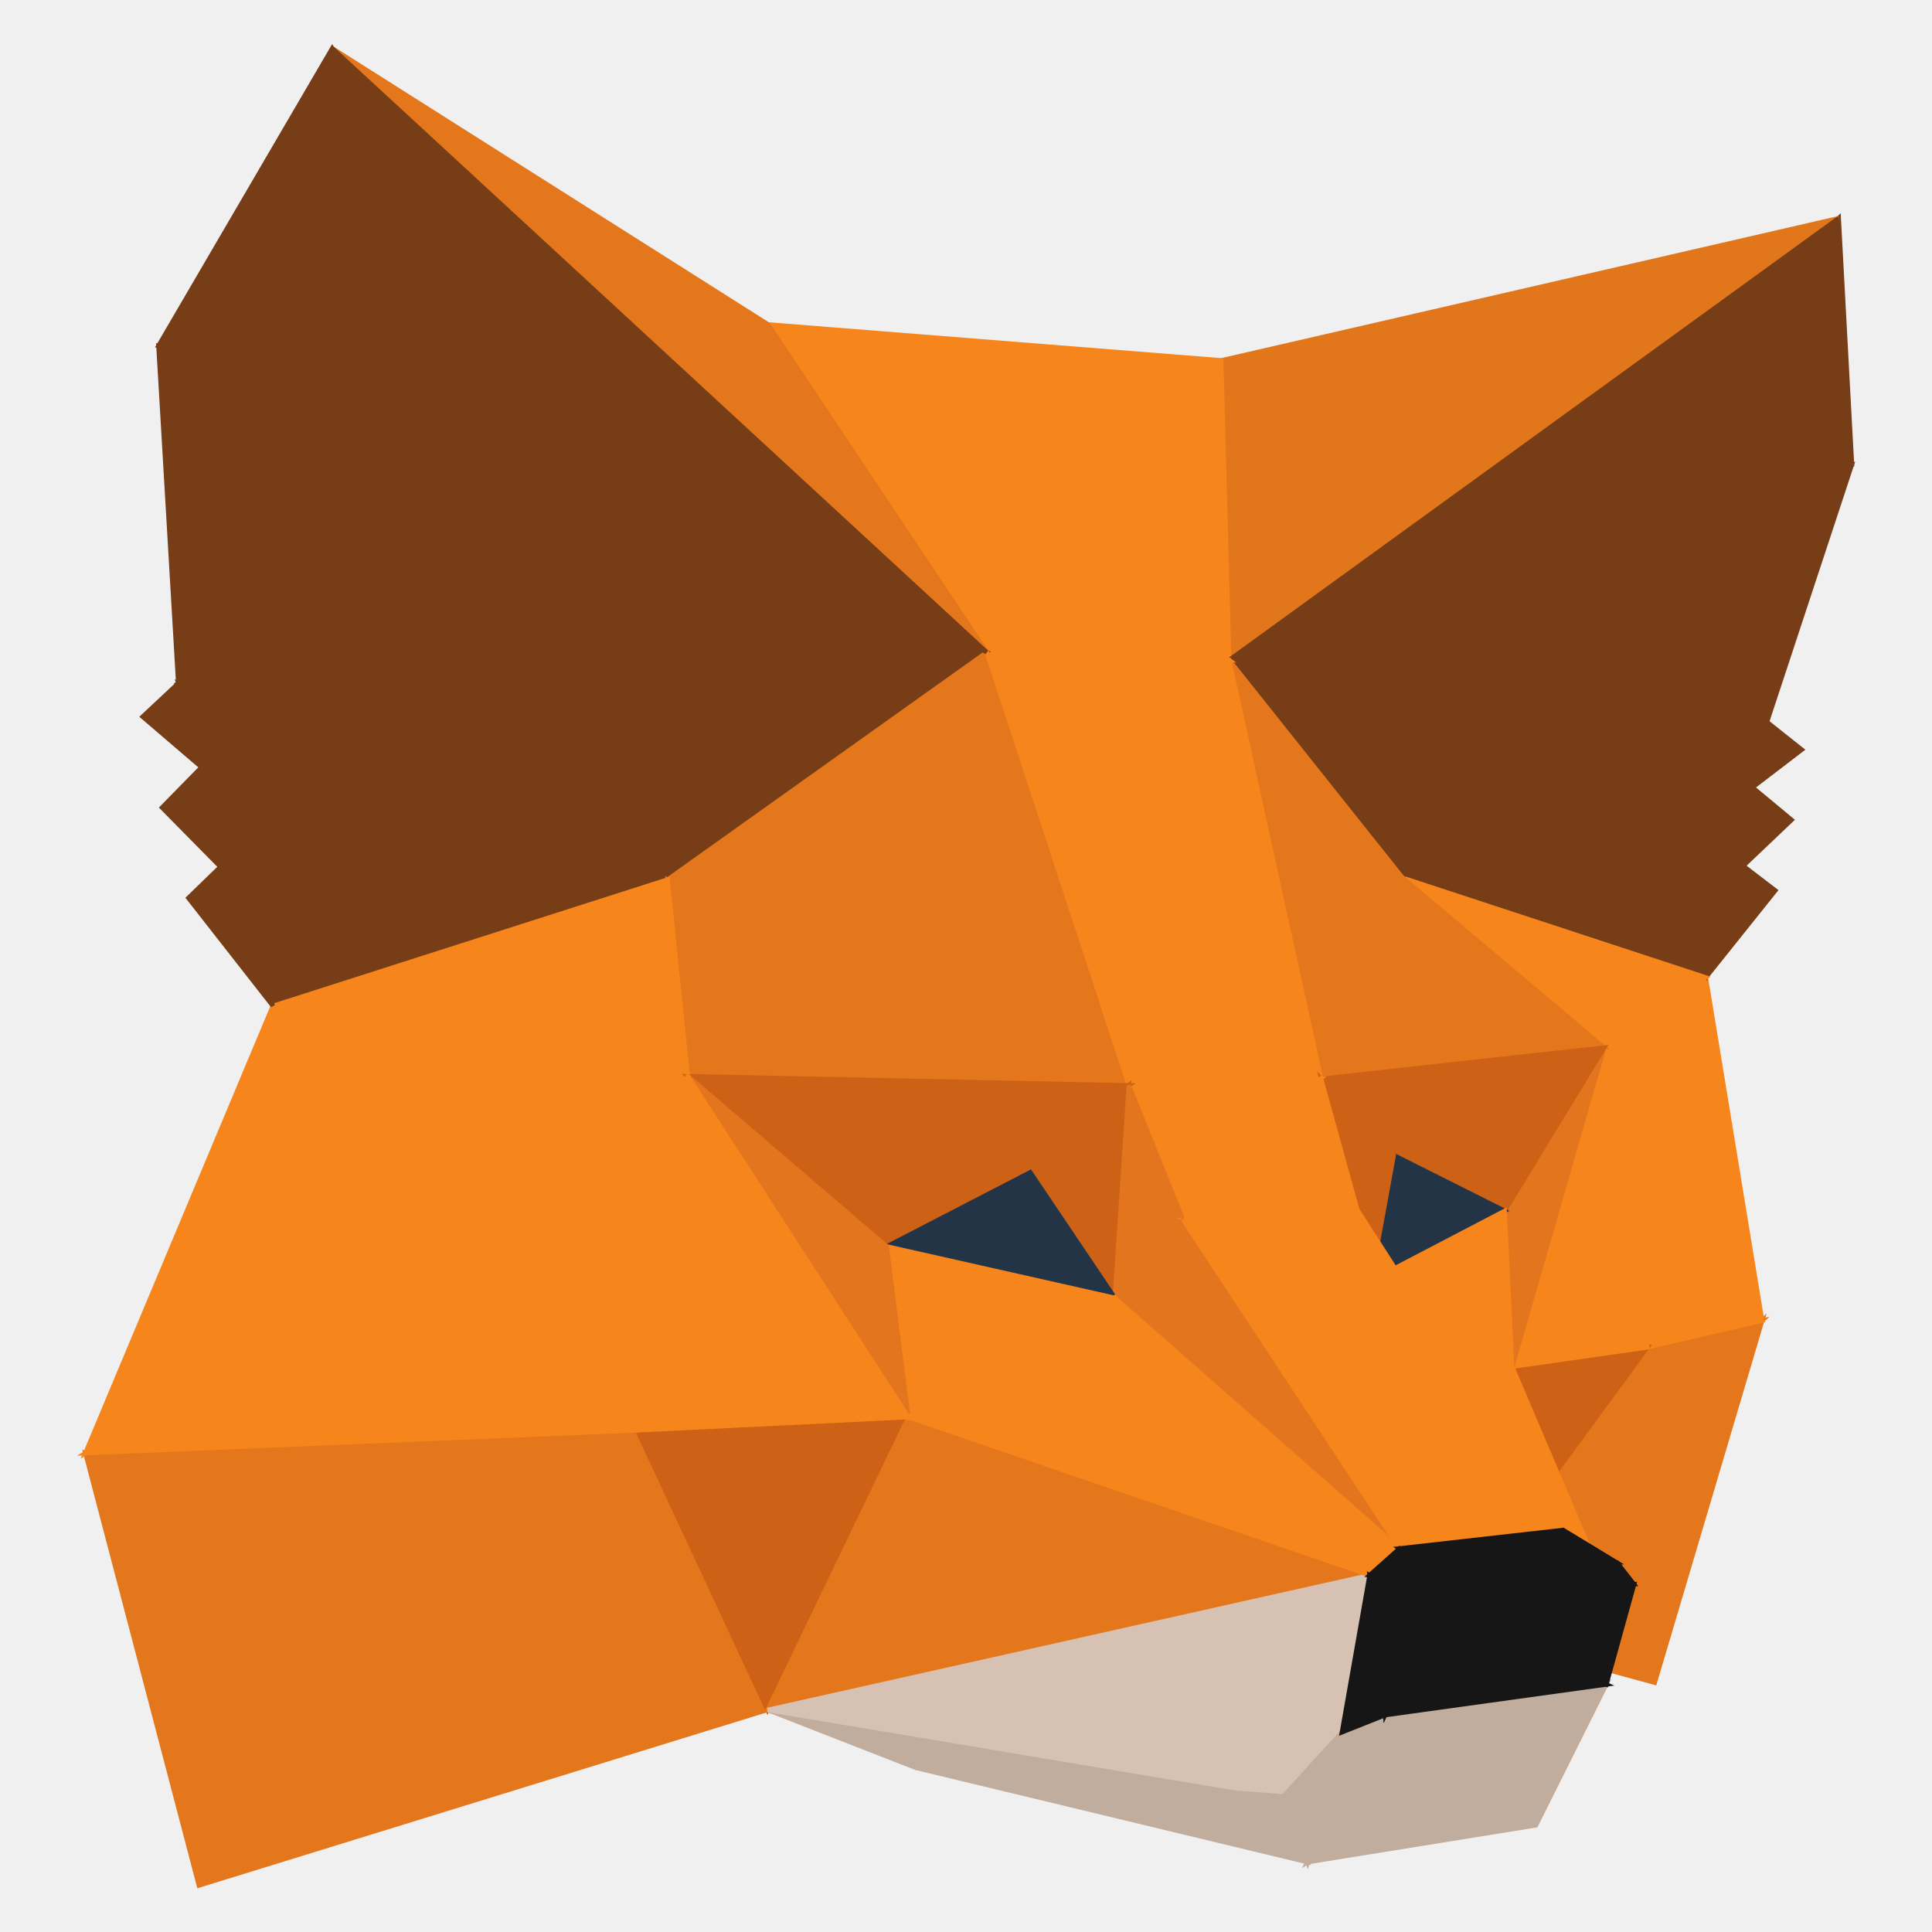
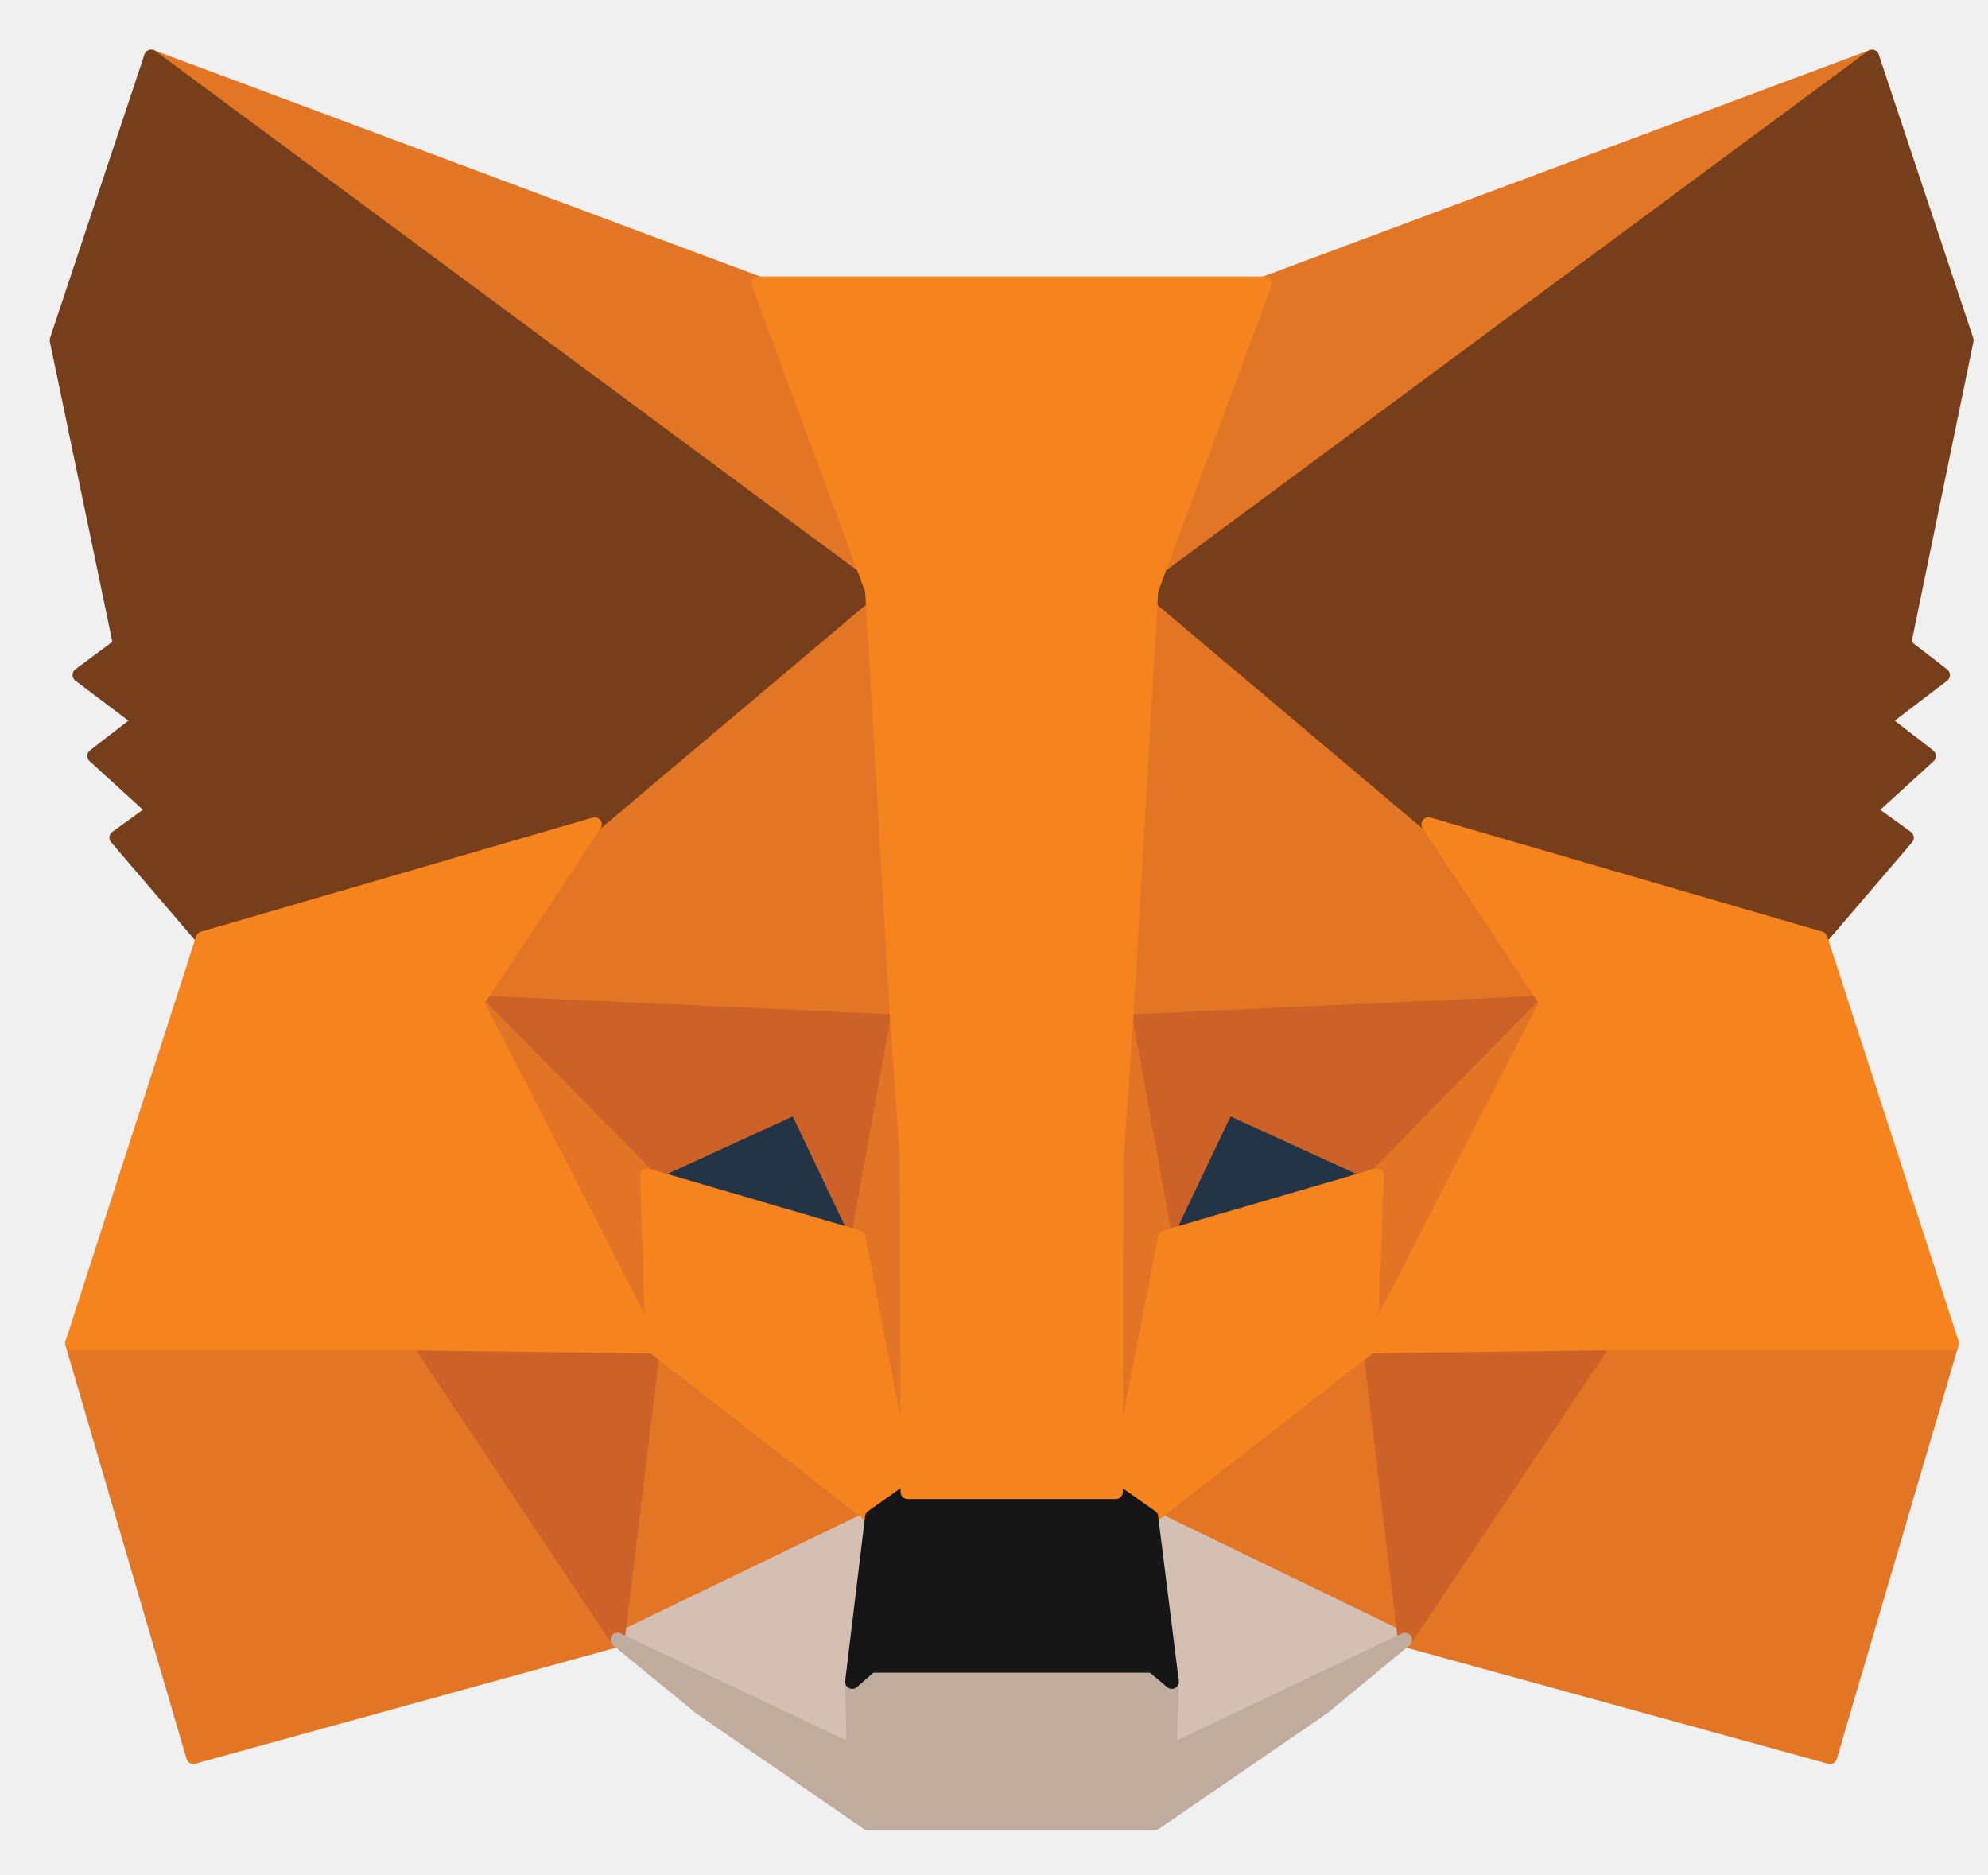
- <svg xmlns="http://www.w3.org/2000/svg" width="22" height="22" viewBox="0 0 22 22" fill="none">
-   <g clip-path="url(#clip0_234_11)">
-     <path d="M20.066 15.038L18.843 19.161L16.442 18.506L20.066 15.038Z" fill="#E4761B" />
-     <path fill-rule="evenodd" clip-rule="evenodd" d="M20.117 14.955L18.86 19.192L16.394 18.519L20.117 14.955ZM16.492 18.494L18.826 19.131L20.015 15.121L16.492 18.494Z" fill="#E4761B" />
-     <path d="M16.442 18.506L18.758 15.343L20.066 15.038L16.442 18.506Z" fill="#E4761B" />
-     <path fill-rule="evenodd" clip-rule="evenodd" d="M20.149 14.993L16.46 18.524L16.422 18.492L18.743 15.321L20.149 14.993ZM18.773 15.365L16.631 18.291L19.983 15.083L18.773 15.365Z" fill="#E4761B" />
-     <path d="M18.267 11.93L20.066 15.038L18.758 15.343L18.267 11.93ZM18.267 11.93L19.424 11.13L20.066 15.038L18.267 11.93Z" fill="#F6851B" />
-     <path fill-rule="evenodd" clip-rule="evenodd" d="M19.443 11.087L20.09 15.03L20.104 15.055L18.737 15.373L18.242 11.938L18.233 11.922L19.443 11.087ZM18.31 12.054L20.027 15.021L18.779 15.312L18.31 12.054ZM20.019 14.907L18.3 11.937L19.406 11.173L20.019 14.907Z" fill="#F6851B" />
-     <path d="M16.794 9.581L20.121 8.221L19.956 8.966L16.794 9.581ZM19.851 9.861L16.794 9.581L19.956 8.966L19.851 9.861Z" fill="#763D16" />
-     <path fill-rule="evenodd" clip-rule="evenodd" d="M20.156 8.18L19.98 8.97L19.872 9.888L16.791 9.605L16.789 9.577L16.784 9.557L20.156 8.18ZM17.038 9.508L19.935 8.945L20.086 8.263L17.038 9.508ZM16.97 9.572L19.927 8.997L19.828 9.833L16.97 9.572Z" fill="#763D16" />
-     <path d="M19.851 9.861L19.424 11.13L16.794 9.581L19.851 9.861ZM20.517 8.536L19.956 8.966L20.121 8.221L20.517 8.536ZM19.851 9.861L19.956 8.966L20.402 9.336L19.851 9.861Z" fill="#763D16" />
-     <path fill-rule="evenodd" clip-rule="evenodd" d="M20.105 8.177L20.558 8.537L19.996 8.967L20.439 9.335L19.872 9.874L19.439 11.167L16.781 9.602L16.796 9.556L19.828 9.834L19.924 9.022L19.916 9.028L19.931 8.962L19.936 8.917L19.94 8.921L20.105 8.177ZM19.975 9.015L19.884 9.795L20.364 9.337L19.975 9.015ZM19.995 8.904L20.476 8.536L20.137 8.266L19.995 8.904ZM19.817 9.883L16.902 9.616L19.411 11.093L19.817 9.883Z" fill="#763D16" />
-     <path d="M13.862 17.502L14.694 17.767L16.443 18.506L13.862 17.502Z" fill="#E2761B" />
-     <path fill-rule="evenodd" clip-rule="evenodd" d="M13.852 17.525L13.869 17.478L14.702 17.743L16.452 18.483L16.433 18.53L13.852 17.525ZM14.611 17.767L14.841 17.856L14.685 17.79L14.611 17.767Z" fill="#E2761B" />
-     <path d="M19.425 11.13L19.851 9.861L20.216 10.14L19.425 11.13ZM19.425 11.13L15.972 9.995L16.794 9.581L19.425 11.13Z" fill="#763D16" />
-     <path fill-rule="evenodd" clip-rule="evenodd" d="M16.794 9.552L19.41 11.093L19.838 9.819L20.252 10.136L19.444 11.146L19.425 11.135L19.417 11.154L15.906 10L16.794 9.552ZM19.493 11.004L20.181 10.145L19.863 9.902L19.493 11.004ZM19.212 11.034L16.037 9.991L16.792 9.609L19.212 11.034Z" fill="#763D16" />
-     <path d="M17.616 5.688L16.794 9.581L15.972 9.995L17.616 5.688Z" fill="#763D16" />
-     <path fill-rule="evenodd" clip-rule="evenodd" d="M16.018 9.944L16.771 9.564L17.524 5.995L16.018 9.944ZM17.592 5.679L17.64 5.693L16.815 9.598L15.925 10.047L17.592 5.679Z" fill="#763D16" />
-     <path d="M20.121 8.221L16.794 9.581L17.615 5.688L20.121 8.221Z" fill="#763D16" />
-     <path fill-rule="evenodd" clip-rule="evenodd" d="M17.601 5.637L20.165 8.23L16.759 9.622L17.601 5.637ZM17.63 5.738L16.828 9.54L20.077 8.212L17.63 5.738Z" fill="#763D16" />
-     <path d="M17.615 5.688L21.088 5.288L20.121 8.221L17.615 5.688Z" fill="#763D16" />
-     <path fill-rule="evenodd" clip-rule="evenodd" d="M21.125 5.258L20.132 8.268L17.561 5.669L21.125 5.258ZM17.669 5.706L20.11 8.175L21.052 5.317L17.669 5.706Z" fill="#763D16" />
-     <path d="M19.425 11.13L18.267 11.93L15.972 9.995L19.425 11.13Z" fill="#F6851B" />
-     <path fill-rule="evenodd" clip-rule="evenodd" d="M15.955 10.015L15.979 9.972L19.48 11.122L18.265 11.961L15.955 10.015ZM16.086 10.06L18.268 11.898L19.369 11.138L16.086 10.06Z" fill="#F6851B" />
-     <path d="M20.938 2.484L21.088 5.288L17.615 5.687L20.938 2.484Z" fill="#763D16" />
-     <path fill-rule="evenodd" clip-rule="evenodd" d="M20.96 2.428L21.115 5.31L17.545 5.721L20.96 2.428ZM17.686 5.654L21.062 5.266L20.916 2.54L17.686 5.654Z" fill="#763D16" />
-     <path d="M20.938 2.484L13.997 7.517L13.907 4.103L20.938 2.484Z" fill="#E2761B" />
-     <path fill-rule="evenodd" clip-rule="evenodd" d="M13.932 4.123L14.021 7.469L20.824 2.536L13.932 4.123ZM20.933 2.46L20.953 2.504L13.973 7.565L13.881 4.084L20.933 2.46Z" fill="#E2761B" />
-     <path d="M8.745 3.693L13.907 4.103L13.997 7.517L8.745 3.693Z" fill="#F6851B" />
-     <path fill-rule="evenodd" clip-rule="evenodd" d="M8.658 3.662L13.931 4.08L14.023 7.567L8.658 3.662ZM8.831 3.725L13.97 7.466L13.882 4.126L8.831 3.725Z" fill="#F6851B" />
-     <path d="M15.972 9.995L13.997 7.517L17.615 5.688L15.972 9.995Z" fill="#763D16" />
-     <path fill-rule="evenodd" clip-rule="evenodd" d="M17.662 5.636L15.979 10.045L13.958 7.508L17.662 5.636ZM14.036 7.525L15.963 9.945L17.569 5.739L14.036 7.525Z" fill="#763D16" />
-     <path d="M15.972 9.995L18.267 11.93L15.044 12.284L15.972 9.995Z" fill="#E4761B" />
-     <path fill-rule="evenodd" clip-rule="evenodd" d="M15.961 9.954L18.328 11.948L15.005 12.314L15.961 9.954ZM15.982 10.037L15.083 12.255L18.206 11.911L15.982 10.037Z" fill="#E4761B" />
-     <path d="M15.044 12.284L13.997 7.517L15.972 9.995L15.044 12.284Z" fill="#E4761B" />
-     <path fill-rule="evenodd" clip-rule="evenodd" d="M13.973 7.522L14.017 7.501L16 9.991L15.037 12.369L13.973 7.522ZM14.045 7.617L15.052 12.2L15.943 10L14.045 7.617Z" fill="#E4761B" />
-     <path d="M17.615 5.687L13.997 7.517L20.938 2.484L17.615 5.687Z" fill="#763D16" />
-     <path fill-rule="evenodd" clip-rule="evenodd" d="M14.265 7.353L17.601 5.667L20.663 2.714L14.265 7.353ZM13.982 7.496L20.923 2.464L20.956 2.502L17.63 5.708L14.008 7.539L13.982 7.496Z" fill="#763D16" />
-     <path d="M8.79 18.426L10.429 20.131L8.199 18.107L8.79 18.426Z" fill="#C0AD9E" />
-     <path fill-rule="evenodd" clip-rule="evenodd" d="M8.182 18.125L8.21 18.085L8.805 18.406L10.447 20.113L10.412 20.149L8.182 18.125ZM8.368 18.227L9.901 19.617L8.774 18.447L8.368 18.227Z" fill="#C0AD9E" />
-     <path d="M16.442 18.506L17.219 15.563L18.758 15.343L16.442 18.506Z" fill="#CD6116" />
-     <path fill-rule="evenodd" clip-rule="evenodd" d="M18.813 15.31L16.463 18.521L16.419 18.5L17.2 15.54L18.813 15.31ZM17.239 15.585L16.501 18.385L18.703 15.376L17.239 15.585Z" fill="#CD6116" />
-     <path d="M2.145 10.225L4.981 7.252L2.51 9.87L2.145 10.225Z" fill="#E2761B" />
-     <path d="M18.758 15.343L17.219 15.563L18.267 11.93L18.758 15.343ZM13.997 7.517L11.235 7.427L8.745 3.693L13.997 7.517Z" fill="#F6851B" />
-     <path fill-rule="evenodd" clip-rule="evenodd" d="M8.724 3.707L8.76 3.673L14.078 7.544L11.222 7.451L8.724 3.707ZM8.844 3.796L11.249 7.402L13.917 7.489L8.844 3.796ZM17.254 15.533L18.73 15.322L18.259 12.049L17.254 15.533ZM18.243 11.923L18.292 11.926L18.787 15.364L17.185 15.593L18.243 11.923Z" fill="#F6851B" />
-     <path d="M18.267 11.93L17.22 15.563L17.134 13.789L18.267 11.93Z" fill="#E4751F" />
-     <path fill-rule="evenodd" clip-rule="evenodd" d="M17.16 13.795L17.237 15.411L18.191 12.102L17.16 13.795ZM18.245 11.917L18.291 11.937L17.244 15.57L17.194 15.564L17.109 13.782L18.245 11.917Z" fill="#E4751F" />
-     <path d="M15.044 12.284L18.267 11.93L17.134 13.789L15.044 12.284Z" fill="#CD6116" />
-     <path fill-rule="evenodd" clip-rule="evenodd" d="M18.315 11.899L17.142 13.825L14.977 12.267L18.315 11.899ZM15.112 12.302L17.127 13.753L18.219 11.96L15.112 12.302Z" fill="#CD6116" />
-     <path d="M11.235 7.427L13.997 7.517L15.044 12.284L11.235 7.427Z" fill="#F6851B" />
-     <path fill-rule="evenodd" clip-rule="evenodd" d="M11.183 7.4L14.017 7.492L15.069 12.279L15.024 12.3L11.183 7.4ZM11.288 7.453L14.996 12.183L13.976 7.541L11.288 7.453Z" fill="#F6851B" />
-     <path d="M11.235 7.427L3.783 0.55L8.745 3.693L11.235 7.427ZM8.74 19.471L2.265 21.47L0.972 16.547L8.74 19.471Z" fill="#E4761B" />
-     <path fill-rule="evenodd" clip-rule="evenodd" d="M3.767 0.568L3.797 0.529L8.763 3.675L11.257 7.413L11.219 7.445L3.767 0.568ZM4.004 0.719L11.098 7.266L8.727 3.712L4.004 0.719ZM0.936 16.507L8.817 19.473L2.247 21.502L0.936 16.507ZM1.009 16.588L2.283 21.439L8.663 19.469L1.009 16.588Z" fill="#E4761B" />
-     <path d="M3.107 11.455L5.553 9.541L7.602 10.015L3.107 11.455Z" fill="#763D16" />
-     <path fill-rule="evenodd" clip-rule="evenodd" d="M5.546 9.514L7.696 10.012L3.114 11.479L3.091 11.435L5.546 9.514ZM5.558 9.568L3.232 11.388L7.508 10.019L5.558 9.568Z" fill="#763D16" />
-     <path d="M7.602 10.015L5.552 9.541L6.65 5.023L7.602 10.015Z" fill="#763D16" />
-     <path fill-rule="evenodd" clip-rule="evenodd" d="M5.583 9.522L7.57 9.982L6.647 5.141L5.583 9.522ZM6.625 5.017L6.674 5.018L7.634 10.049L5.522 9.559L6.625 5.017Z" fill="#763D16" />
-     <path d="M2.51 9.87L5.552 9.541L3.107 11.455L2.51 9.87Z" fill="#763D16" />
-     <path fill-rule="evenodd" clip-rule="evenodd" d="M5.637 9.506L3.095 11.496L2.476 9.849L5.637 9.506ZM2.545 9.892L3.118 11.414L5.468 9.575L2.545 9.892Z" fill="#763D16" />
-     <path d="M17.134 13.789L15.871 13.154L15.044 12.284L17.134 13.789Z" fill="#CD6116" />
-     <path fill-rule="evenodd" clip-rule="evenodd" d="M15.026 12.302L15.059 12.264L17.149 13.768L17.123 13.811L15.856 13.174L15.026 12.302ZM15.247 12.461L15.887 13.134L16.864 13.625L15.247 12.461Z" fill="#CD6116" />
-     <path d="M2.51 9.871L2.295 8.736L5.552 9.541L2.51 9.871Z" fill="#763D16" />
-     <path fill-rule="evenodd" clip-rule="evenodd" d="M2.263 8.702L5.559 9.516L5.555 9.565L2.49 9.898L2.263 8.702ZM2.327 8.77L2.531 9.843L5.409 9.531L2.327 8.77Z" fill="#763D16" />
-     <path d="M15.611 14.583L15.871 13.154L17.134 13.789L15.611 14.583Z" fill="#233447" />
-     <path fill-rule="evenodd" clip-rule="evenodd" d="M15.852 13.117L17.189 13.788L15.577 14.629L15.852 13.117ZM15.89 13.191L15.644 14.537L17.079 13.789L15.89 13.191Z" fill="#233447" />
-     <path d="M17.22 15.563L15.611 14.583L17.134 13.789L17.22 15.563Z" fill="#F6851B" />
-     <path fill-rule="evenodd" clip-rule="evenodd" d="M17.157 13.748L17.246 15.609L15.56 14.582L17.157 13.748ZM15.661 14.585L17.192 15.517L17.111 13.829L15.661 14.585Z" fill="#F6851B" />
-     <path d="M5.552 9.541L2.295 8.736L2.029 7.782L5.552 9.541ZM6.65 5.023L5.552 9.541L2.029 7.782L6.65 5.023ZM6.65 5.023L11.236 7.427L7.602 10.015L6.65 5.023Z" fill="#763D16" />
-     <path fill-rule="evenodd" clip-rule="evenodd" d="M6.611 5.075L2.081 7.78L5.535 9.504L6.611 5.075ZM5.339 9.462L2.068 7.829L2.315 8.715L5.339 9.462ZM2 7.77L1.977 7.783L2.008 7.799L2.274 8.757L5.544 9.564L5.569 9.577L6.647 5.141L7.585 10.058L11.283 7.423L6.679 5.01L6.688 4.971L6.649 4.994L6.615 4.977L6.622 5.01L2.028 7.753L1.99 7.734L2 7.77ZM6.684 5.069L7.619 9.972L11.188 7.43L6.684 5.069Z" fill="#763D16" />
-     <path d="M7.602 10.015L11.235 7.427L12.854 12.359L7.602 10.015ZM12.854 12.359L7.833 12.255L7.602 10.015L12.854 12.359Z" fill="#E4761B" />
-     <path fill-rule="evenodd" clip-rule="evenodd" d="M11.249 7.387L12.896 12.405L12.849 12.384L7.81 12.279L7.579 10.032L7.552 10.021L7.576 10.004L7.573 9.975L7.599 9.987L11.249 7.387ZM7.632 10.056L12.731 12.332L7.856 12.23L7.632 10.056ZM12.813 12.313L7.652 10.011L11.223 7.467L12.813 12.313Z" fill="#E4761B" />
-     <path d="M3.107 11.455L7.602 10.015L7.833 12.255L3.107 11.455ZM15.044 12.284L12.854 12.359L11.236 7.427L15.044 12.284Z" fill="#F6851B" />
-     <path fill-rule="evenodd" clip-rule="evenodd" d="M11.212 7.435L11.255 7.411L15.094 12.308L12.836 12.385L11.212 7.435ZM11.304 7.554L12.872 12.334L14.994 12.261L11.304 7.554ZM7.624 9.982L7.861 12.285L3.103 11.479L3.099 11.431L7.624 9.982ZM3.212 11.447L7.804 12.224L7.58 10.049L3.212 11.447Z" fill="#F6851B" />
-     <path d="M15.871 13.154L15.611 14.583L15.044 12.284L15.871 13.154Z" fill="#CD6116" />
-     <path fill-rule="evenodd" clip-rule="evenodd" d="M14.998 12.199L15.898 13.146L15.635 14.588L15.586 14.589L14.998 12.199ZM15.091 12.37L15.607 14.464L15.845 13.162L15.091 12.37Z" fill="#CD6116" />
-     <path d="M3.783 0.55L11.235 7.427L6.65 5.023L3.783 0.55Z" fill="#763D16" />
-     <path fill-rule="evenodd" clip-rule="evenodd" d="M3.762 0.563L3.8 0.532L11.252 7.408L11.224 7.449L6.632 5.042L3.762 0.563ZM3.909 0.7L6.667 5.004L11.079 7.317L3.909 0.7Z" fill="#763D16" />
-     <path d="M0.972 16.547L7.256 16.288L8.74 19.471L0.972 16.547Z" fill="#E4761B" />
-     <path fill-rule="evenodd" clip-rule="evenodd" d="M7.272 16.262L8.788 19.516L0.963 16.571L0.971 16.522L7.272 16.262ZM1.096 16.567L8.691 19.426L7.241 16.313L1.096 16.567Z" fill="#E4761B" />
-     <path d="M8.74 19.471L7.256 16.288L10.344 16.138L8.74 19.471Z" fill="#CD6116" />
-     <path fill-rule="evenodd" clip-rule="evenodd" d="M10.384 16.11L8.739 19.529L7.218 16.264L10.384 16.11ZM7.295 16.311L8.74 19.412L10.303 16.165L7.295 16.311Z" fill="#CD6116" />
-     <path d="M15.611 14.583L17.219 15.563L18.106 17.647L15.611 14.583ZM7.833 12.254L0.972 16.547L3.107 11.455L7.833 12.254ZM7.256 16.287L0.972 16.547L7.833 12.254L7.256 16.287ZM15.044 12.284L15.455 13.774L13.471 13.889L15.044 12.284ZM13.471 13.889L12.854 12.359L15.044 12.284L13.471 13.889Z" fill="#F6851B" />
-     <path fill-rule="evenodd" clip-rule="evenodd" d="M3.091 11.427L7.827 12.228L7.865 12.205L7.861 12.234L7.902 12.241L7.856 12.27L7.278 16.312L0.979 16.572L0.918 16.61L0.933 16.574L0.878 16.576L0.952 16.53L3.091 11.427ZM3.122 11.483L1.025 16.484L7.764 12.268L3.122 11.483ZM7.8 12.304L1.065 16.518L7.234 16.263L7.8 12.304ZM15.072 12.292L15.106 12.257L15.063 12.259L15.057 12.236L15.033 12.26L12.818 12.336L13.441 13.883L13.407 13.917L13.454 13.915L13.462 13.934L13.482 13.913L15.488 13.797L15.072 12.292ZM12.891 12.383L13.479 13.844L14.983 12.312L12.891 12.383ZM15.032 12.333L13.534 13.86L15.423 13.751L15.032 12.333ZM15.591 14.599L15.624 14.562L17.239 15.546L18.129 17.637L18.087 17.663L15.591 14.599ZM15.722 14.681L18.014 17.494L17.199 15.58L15.722 14.681Z" fill="#F6851B" />
-     <path d="M10.429 20.131L8.74 19.471L14.613 20.456L10.429 20.131Z" fill="#C0AD9E" />
-     <path fill-rule="evenodd" clip-rule="evenodd" d="M8.73 19.494L8.744 19.446L14.617 20.431L14.611 20.48L10.423 20.155L8.73 19.494ZM8.974 19.535L10.434 20.106L14.053 20.387L8.974 19.535Z" fill="#C0AD9E" />
-     <path d="M3.107 11.455L2.145 10.225L2.51 9.87L3.107 11.455Z" fill="#763D16" />
-     <path fill-rule="evenodd" clip-rule="evenodd" d="M2.52 9.826L3.13 11.446L3.087 11.47L2.111 10.223L2.52 9.826ZM2.178 10.228L3.026 11.311L2.5 9.915L2.178 10.228Z" fill="#763D16" />
-     <path d="M15.28 19.726L14.613 20.456L8.74 19.471L15.28 19.726Z" fill="#D7C1B3" />
-     <path fill-rule="evenodd" clip-rule="evenodd" d="M8.736 19.496L8.741 19.446L15.335 19.703L14.623 20.482L8.736 19.496ZM9.131 19.511L14.604 20.429L15.225 19.749L9.131 19.511Z" fill="#D7C1B3" />
-     <path d="M15.596 17.937L8.74 19.471L10.344 16.138L15.596 17.937Z" fill="#E4761B" />
-     <path fill-rule="evenodd" clip-rule="evenodd" d="M10.331 16.107L15.688 17.942L8.695 19.507L10.331 16.107ZM10.356 16.168L8.785 19.435L15.504 17.932L10.356 16.168Z" fill="#E4761B" />
-     <path d="M8.74 19.471L15.596 17.937L15.28 19.726L8.74 19.471Z" fill="#D7C1B3" />
-     <path fill-rule="evenodd" clip-rule="evenodd" d="M15.627 17.904L15.301 19.752L8.739 19.496L8.734 19.447L15.627 17.904ZM8.932 19.453L15.259 19.7L15.565 17.969L8.932 19.453Z" fill="#D7C1B3" />
-     <path d="M2.029 7.782L1.804 3.938L6.65 5.023L2.029 7.782ZM2.51 9.871L1.844 9.196L2.295 8.736L2.51 9.871Z" fill="#763D16" />
-     <path fill-rule="evenodd" clip-rule="evenodd" d="M1.777 3.907L6.717 5.012L2.007 7.824L1.777 3.907ZM1.831 3.97L2.052 7.739L6.583 5.034L1.831 3.97ZM2.311 8.684L2.55 9.947L1.809 9.196L2.311 8.684ZM1.879 9.196L2.47 9.795L2.279 8.788L1.879 9.196Z" fill="#763D16" />
-     <path d="M11.732 13.349L12.854 12.359L12.694 14.778L11.732 13.349Z" fill="#CD6116" />
-     <path fill-rule="evenodd" clip-rule="evenodd" d="M12.883 12.3L12.714 14.853L11.699 13.345L12.883 12.3ZM11.765 13.353L12.674 14.703L12.825 12.418L11.765 13.353Z" fill="#CD6116" />
-     <path d="M12.854 12.359L11.732 13.349L10.098 14.194L12.854 12.359Z" fill="#CD6116" />
-     <path fill-rule="evenodd" clip-rule="evenodd" d="M10.49 13.963L11.717 13.328L12.561 12.585L10.49 13.963ZM10.084 14.173L12.84 12.339L12.871 12.378L11.746 13.37L10.109 14.216L10.084 14.173Z" fill="#CD6116" />
-     <path d="M18.107 17.647L17.801 17.422L15.611 14.583L18.107 17.647Z" fill="#F6851B" />
-     <path fill-rule="evenodd" clip-rule="evenodd" d="M15.591 14.598L15.63 14.568L18.126 17.631L18.091 17.667L17.783 17.44L15.591 14.598ZM16.785 16.064L17.818 17.404L17.963 17.51L16.785 16.064Z" fill="#F6851B" />
-     <path d="M10.098 14.194L7.833 12.254L12.854 12.359L10.098 14.194Z" fill="#CD6116" />
-     <path fill-rule="evenodd" clip-rule="evenodd" d="M7.763 12.228L12.934 12.336L10.096 14.225L7.763 12.228ZM7.902 12.281L10.1 14.162L12.774 12.383L7.902 12.281Z" fill="#CD6116" />
-     <path d="M12.694 14.778L12.854 12.359L13.471 13.889L12.694 14.778Z" fill="#E4751F" />
-     <path fill-rule="evenodd" clip-rule="evenodd" d="M12.829 12.358L12.878 12.35L13.5 13.893L12.664 14.85L12.829 12.358ZM12.872 12.47L12.724 14.706L13.442 13.884L12.872 12.47Z" fill="#E4751F" />
-     <path d="M1.624 8.161L2.029 7.781L2.295 8.736L1.624 8.161Z" fill="#763D16" />
-     <path fill-rule="evenodd" clip-rule="evenodd" d="M2.042 7.735L2.341 8.809L1.586 8.162L2.042 7.735ZM1.661 8.161L2.249 8.664L2.016 7.828L1.661 8.161Z" fill="#763D16" />
-     <path d="M12.694 14.778L10.098 14.194L11.732 13.349L12.694 14.778Z" fill="#233447" />
-     <path fill-rule="evenodd" clip-rule="evenodd" d="M11.74 13.316L12.75 14.816L10.025 14.203L11.74 13.316ZM10.17 14.184L12.638 14.74L11.723 13.381L10.17 14.184Z" fill="#233447" />
-     <path d="M6.65 5.023L1.804 3.938L3.783 0.55L6.65 5.023Z" fill="#763D16" />
-     <path fill-rule="evenodd" clip-rule="evenodd" d="M3.782 0.502L6.704 5.061L1.765 3.955L3.782 0.502ZM3.784 0.598L1.842 3.921L6.596 4.985L3.784 0.598Z" fill="#763D16" />
-     <path d="M14.613 20.456L14.889 21.205L10.429 20.131L14.613 20.456Z" fill="#C0AD9E" />
-     <path fill-rule="evenodd" clip-rule="evenodd" d="M10.423 20.155L10.431 20.106L14.631 20.432L14.929 21.24L10.423 20.155ZM10.74 20.18L14.849 21.17L14.595 20.479L10.74 20.18Z" fill="#C0AD9E" />
-     <path d="M10.344 16.138L10.098 14.194L12.694 14.778L10.344 16.138Z" fill="#F6851B" />
-     <path fill-rule="evenodd" clip-rule="evenodd" d="M10.068 14.161L12.761 14.768L10.323 16.178L10.068 14.161ZM10.127 14.226L10.363 16.097L12.626 14.789L10.127 14.226Z" fill="#F6851B" />
-     <path d="M7.833 12.254L10.098 14.194L10.343 16.138L7.833 12.254Z" fill="#E4751F" />
-     <path fill-rule="evenodd" clip-rule="evenodd" d="M7.812 12.268L7.849 12.235L10.121 14.181L10.368 16.134L10.322 16.151L7.812 12.268ZM7.947 12.385L10.305 16.032L10.074 14.206L7.947 12.385Z" fill="#E4751F" />
-     <path d="M13.471 13.889L15.455 13.774L17.801 17.422L13.471 13.889ZM7.833 12.254L10.344 16.138L7.256 16.288L7.833 12.254Z" fill="#F6851B" />
-     <path fill-rule="evenodd" clip-rule="evenodd" d="M7.817 12.185L10.388 16.16L7.227 16.314L7.817 12.185ZM7.848 12.324L7.285 16.261L10.299 16.115L7.848 12.324ZM15.468 13.748L17.822 17.408L17.785 17.441L13.405 13.867L15.468 13.748ZM13.536 13.91L17.694 17.303L15.442 13.8L13.536 13.91Z" fill="#F6851B" />
-     <path d="M13.471 13.889L15.936 17.632L12.694 14.778L13.471 13.889Z" fill="#E4751F" />
-     <path fill-rule="evenodd" clip-rule="evenodd" d="M13.473 13.847L15.957 17.618L15.92 17.651L12.659 14.781L13.473 13.847ZM12.729 14.776L15.813 17.49L13.468 13.93L12.729 14.776Z" fill="#E4751F" />
-     <path d="M12.694 14.778L15.936 17.632L15.596 17.937L12.694 14.778Z" fill="#F6851B" />
-     <path fill-rule="evenodd" clip-rule="evenodd" d="M12.675 14.795L12.71 14.759L15.974 17.632L15.594 17.972L12.675 14.795ZM13.031 15.108L15.597 17.902L15.899 17.632L13.031 15.108Z" fill="#F6851B" />
-     <path d="M15.595 17.937L10.343 16.138L12.694 14.778L15.595 17.937ZM17.8 17.422L15.936 17.632L13.47 13.889L17.8 17.422Z" fill="#F6851B" />
-     <path fill-rule="evenodd" clip-rule="evenodd" d="M13.45 13.902L13.486 13.869L17.862 17.44L15.924 17.658L13.45 13.902ZM13.581 14.011L15.949 17.605L17.739 17.404L13.581 14.011ZM12.699 14.746L15.614 17.92L15.587 17.96L10.283 16.143L12.699 14.746ZM10.403 16.132L15.51 17.881L12.689 14.81L10.403 16.132Z" fill="#F6851B" />
-     <path d="M18.292 19.181L17.49 20.785L14.889 21.205L18.292 19.181ZM14.889 21.205L14.613 20.456L15.28 19.726L14.889 21.205Z" fill="#C0AD9E" />
-     <path fill-rule="evenodd" clip-rule="evenodd" d="M18.352 19.116L17.507 20.808L14.909 21.227L14.893 21.288L14.585 20.45L15.261 19.709L15.304 19.732L14.929 21.152L18.352 19.116ZM14.885 21.122L15.229 19.818L14.642 20.461L14.885 21.122ZM15.014 21.16L17.473 20.763L18.231 19.246L15.014 21.16Z" fill="#C0AD9E" />
-     <path d="M15.28 19.726L15.771 19.531L14.889 21.205L15.28 19.726ZM14.889 21.205L15.771 19.531L18.292 19.181L14.889 21.205Z" fill="#C0AD9E" />
-     <path fill-rule="evenodd" clip-rule="evenodd" d="M15.764 19.507L15.755 19.508L15.753 19.511L15.259 19.707L14.865 21.196L14.825 21.272L18.304 19.203L18.288 19.156L15.816 19.5L15.825 19.483L15.764 19.507ZM15.717 19.579L14.969 20.999L15.301 19.744L15.717 19.579ZM14.952 21.138L15.787 19.554L18.172 19.223L14.952 21.138Z" fill="#C0AD9E" />
-     <path d="M17.801 17.422L18.417 17.797L16.543 18.022L17.801 17.422Z" fill="#161616" />
-     <path fill-rule="evenodd" clip-rule="evenodd" d="M17.802 17.394L18.492 17.813L16.546 18.046L16.532 17.999L17.802 17.394ZM16.691 17.979L18.343 17.781L17.799 17.45L16.691 17.979Z" fill="#161616" />
-     <path d="M16.543 18.022L15.937 17.632L17.801 17.422L16.543 18.022ZM16.327 18.317L18.608 18.042L18.292 19.181L16.327 18.317Z" fill="#161616" />
-     <path fill-rule="evenodd" clip-rule="evenodd" d="M16.009 17.649L16.545 17.993L17.656 17.463L16.009 17.649ZM17.798 17.397L17.811 17.445L16.541 18.05L15.864 17.615L17.798 17.397ZM18.642 18.012L18.308 19.216L16.234 18.303L18.642 18.012ZM16.421 18.33L18.275 19.146L18.573 18.071L16.421 18.33Z" fill="#161616" />
-     <path d="M18.292 19.181L15.771 19.531L16.327 18.317L18.292 19.181ZM15.771 19.531L15.28 19.726L15.595 17.937L15.771 19.531ZM15.595 17.937L15.936 17.632L16.543 18.022L15.595 17.937ZM18.417 17.797L18.607 18.042L16.327 18.317L18.417 17.797Z" fill="#161616" />
-     <path fill-rule="evenodd" clip-rule="evenodd" d="M15.934 17.601L16.556 18.001L16.541 18.047L15.624 17.964L15.786 19.438L16.315 18.284L16.33 18.29L18.427 17.769L18.655 18.061L16.421 18.331L18.383 19.194L15.778 19.555L15.248 19.766L15.566 17.959L15.536 17.956L15.934 17.601ZM15.59 18.114L15.312 19.686L15.744 19.515L15.59 18.114ZM15.813 19.5L16.34 18.349L18.201 19.169L15.813 19.5ZM16.725 18.244L18.561 18.022L18.407 17.825L16.725 18.244ZM15.655 17.917L16.444 17.988L15.939 17.663L15.655 17.917Z" fill="#161616" />
-     <path d="M16.327 18.317L16.543 18.022L18.417 17.797L16.327 18.317ZM15.596 17.937L16.327 18.317L15.771 19.531L15.596 17.937Z" fill="#161616" />
-     <path fill-rule="evenodd" clip-rule="evenodd" d="M16.556 18.045L16.388 18.276L18.021 17.869L16.556 18.045ZM16.32 18.284L16.529 17.998L18.414 17.772L18.423 17.821L16.345 18.338L15.756 19.624L15.565 17.893L16.32 18.284ZM16.29 18.325L15.626 17.98L15.786 19.438L16.283 18.353L16.266 18.357L16.29 18.325Z" fill="#161616" />
-     <path d="M16.543 18.022L16.327 18.316L15.596 17.937L16.543 18.022Z" fill="#161616" />
-     <path fill-rule="evenodd" clip-rule="evenodd" d="M15.584 17.959L15.598 17.912L16.589 18.001L16.335 18.349L15.584 17.959ZM15.72 17.973L16.32 18.285L16.496 18.043L15.72 17.973Z" fill="#161616" />
+ <svg xmlns="http://www.w3.org/2000/svg" fill="none" height="33" viewBox="0 0 35 33" width="35">
+   <g stroke-linecap="round" stroke-linejoin="round" stroke-width=".25">
+     <path d="m32.958 1-13.134 9.718 2.442-5.727z" fill="#e17726" stroke="#e17726" />
+     <g fill="#e27625" stroke="#e27625">
+       <path d="m2.663 1 13.017 9.809-2.325-5.818z" />
+       <path d="m28.23 23.534-3.495 5.339 7.483 2.06 2.144-7.282z" />
+       <path d="m1.273 23.65 2.131 7.282 7.47-2.06-3.482-5.339z" />
+       <path d="m10.471 14.515-2.079 3.136 7.405.337-.247-7.969z" />
+       <path d="m25.151 14.515-5.157-4.587-.169 8.06 7.405-.337z" />
+       <path d="m10.873 28.872 4.482-2.164-3.858-3.006z" />
+       <path d="m20.266 26.708 4.469 2.164-.611-5.17z" />
+     </g>
+     <path d="m24.735 28.872-4.469-2.164.364 2.902-.039 1.231z" fill="#d5bfb2" stroke="#d5bfb2" />
+     <path d="m10.873 28.872 4.157 1.97-.026-1.231.351-2.902z" fill="#d5bfb2" stroke="#d5bfb2" />
+     <path d="m15.108 21.784-3.716-1.088 2.624-1.205z" fill="#233447" stroke="#233447" />
+     <path d="m20.513 21.784 1.091-2.293 2.637 1.205z" fill="#233447" stroke="#233447" />
+     <path d="m10.873 28.872.649-5.339-4.131.117z" fill="#cc6228" stroke="#cc6228" />
+     <path d="m24.098 23.534.637 5.339 3.495-5.222z" fill="#cc6228" stroke="#cc6228" />
+     <path d="m27.229 17.651-7.405.337.689 3.797 1.091-2.293 2.637 1.205z" fill="#cc6228" stroke="#cc6228" />
+     <path d="m11.393 20.696 2.624-1.205 1.091 2.293.689-3.797-7.405-.337z" fill="#cc6228" stroke="#cc6228" />
+     <path d="m8.392 17.651 3.105 6.051-.104-3.006z" fill="#e27525" stroke="#e27525" />
+     <path d="m24.241 20.696-.117 3.006 3.105-6.051z" fill="#e27525" stroke="#e27525" />
+     <path d="m15.797 17.988-.689 3.797.87 4.483.195-5.909z" fill="#e27525" stroke="#e27525" />
+     <path d="m19.824 17.988-.364 2.358.182 5.922.87-4.483z" fill="#e27525" stroke="#e27525" />
+     <path d="m20.513 21.784-.87 4.483.624.441 3.858-3.006.117-3.006z" fill="#f5841f" stroke="#f5841f" />
+     <path d="m11.393 20.696.104 3.006 3.858 3.006.624-.441-.87-4.483z" fill="#f5841f" stroke="#f5841f" />
+     <path d="m20.591 30.842.039-1.231-.338-.285h-4.963l-.325.285.026 1.231-4.157-1.97 1.455 1.192 2.949 2.034h5.054l2.962-2.034 1.442-1.192z" fill="#c0ac9d" stroke="#c0ac9d" />
+     <path d="m20.266 26.708-.624-.441h-3.663l-.624.441-.351 2.902.325-.285h4.963l.338.285z" fill="#161616" stroke="#161616" />
+     <path d="m33.517 11.353 1.104-5.364-1.663-4.989-12.692 9.394 4.885 4.12 6.898 2.009 1.52-1.775-.663-.479 1.052-.959-.805-.622 1.052-.803z" fill="#763e1a" stroke="#763e1a" />
+     <path d="m1 5.989 1.117 5.364-.715.531 1.065.803-.805.622 1.052.959-.663.479 1.52 1.775 6.898-2.009 4.885-4.12-12.692-9.394z" fill="#763e1a" stroke="#763e1a" />
+     <path d="m32.049 16.523-6.898-2.009 2.079 3.136-3.105 6.051 4.105-.052h6.132z" fill="#f5841f" stroke="#f5841f" />
+     <path d="m10.47 14.515-6.898 2.009-2.299 7.127h6.119l4.105.052-3.105-6.051z" fill="#f5841f" stroke="#f5841f" />
+     <path d="m19.824 17.988.442-7.593 2.001-5.403h-8.912l2.001 5.403.442 7.593.169 2.384.013 5.896h3.663l.013-5.896z" fill="#f5841f" stroke="#f5841f" />
  </g>
-   <defs>
-     <clipPath id="clip0_234_11">
-       <rect width="20.25" height="21" fill="white" transform="translate(0.875 0.5)" />
-     </clipPath>
-   </defs>
</svg>
